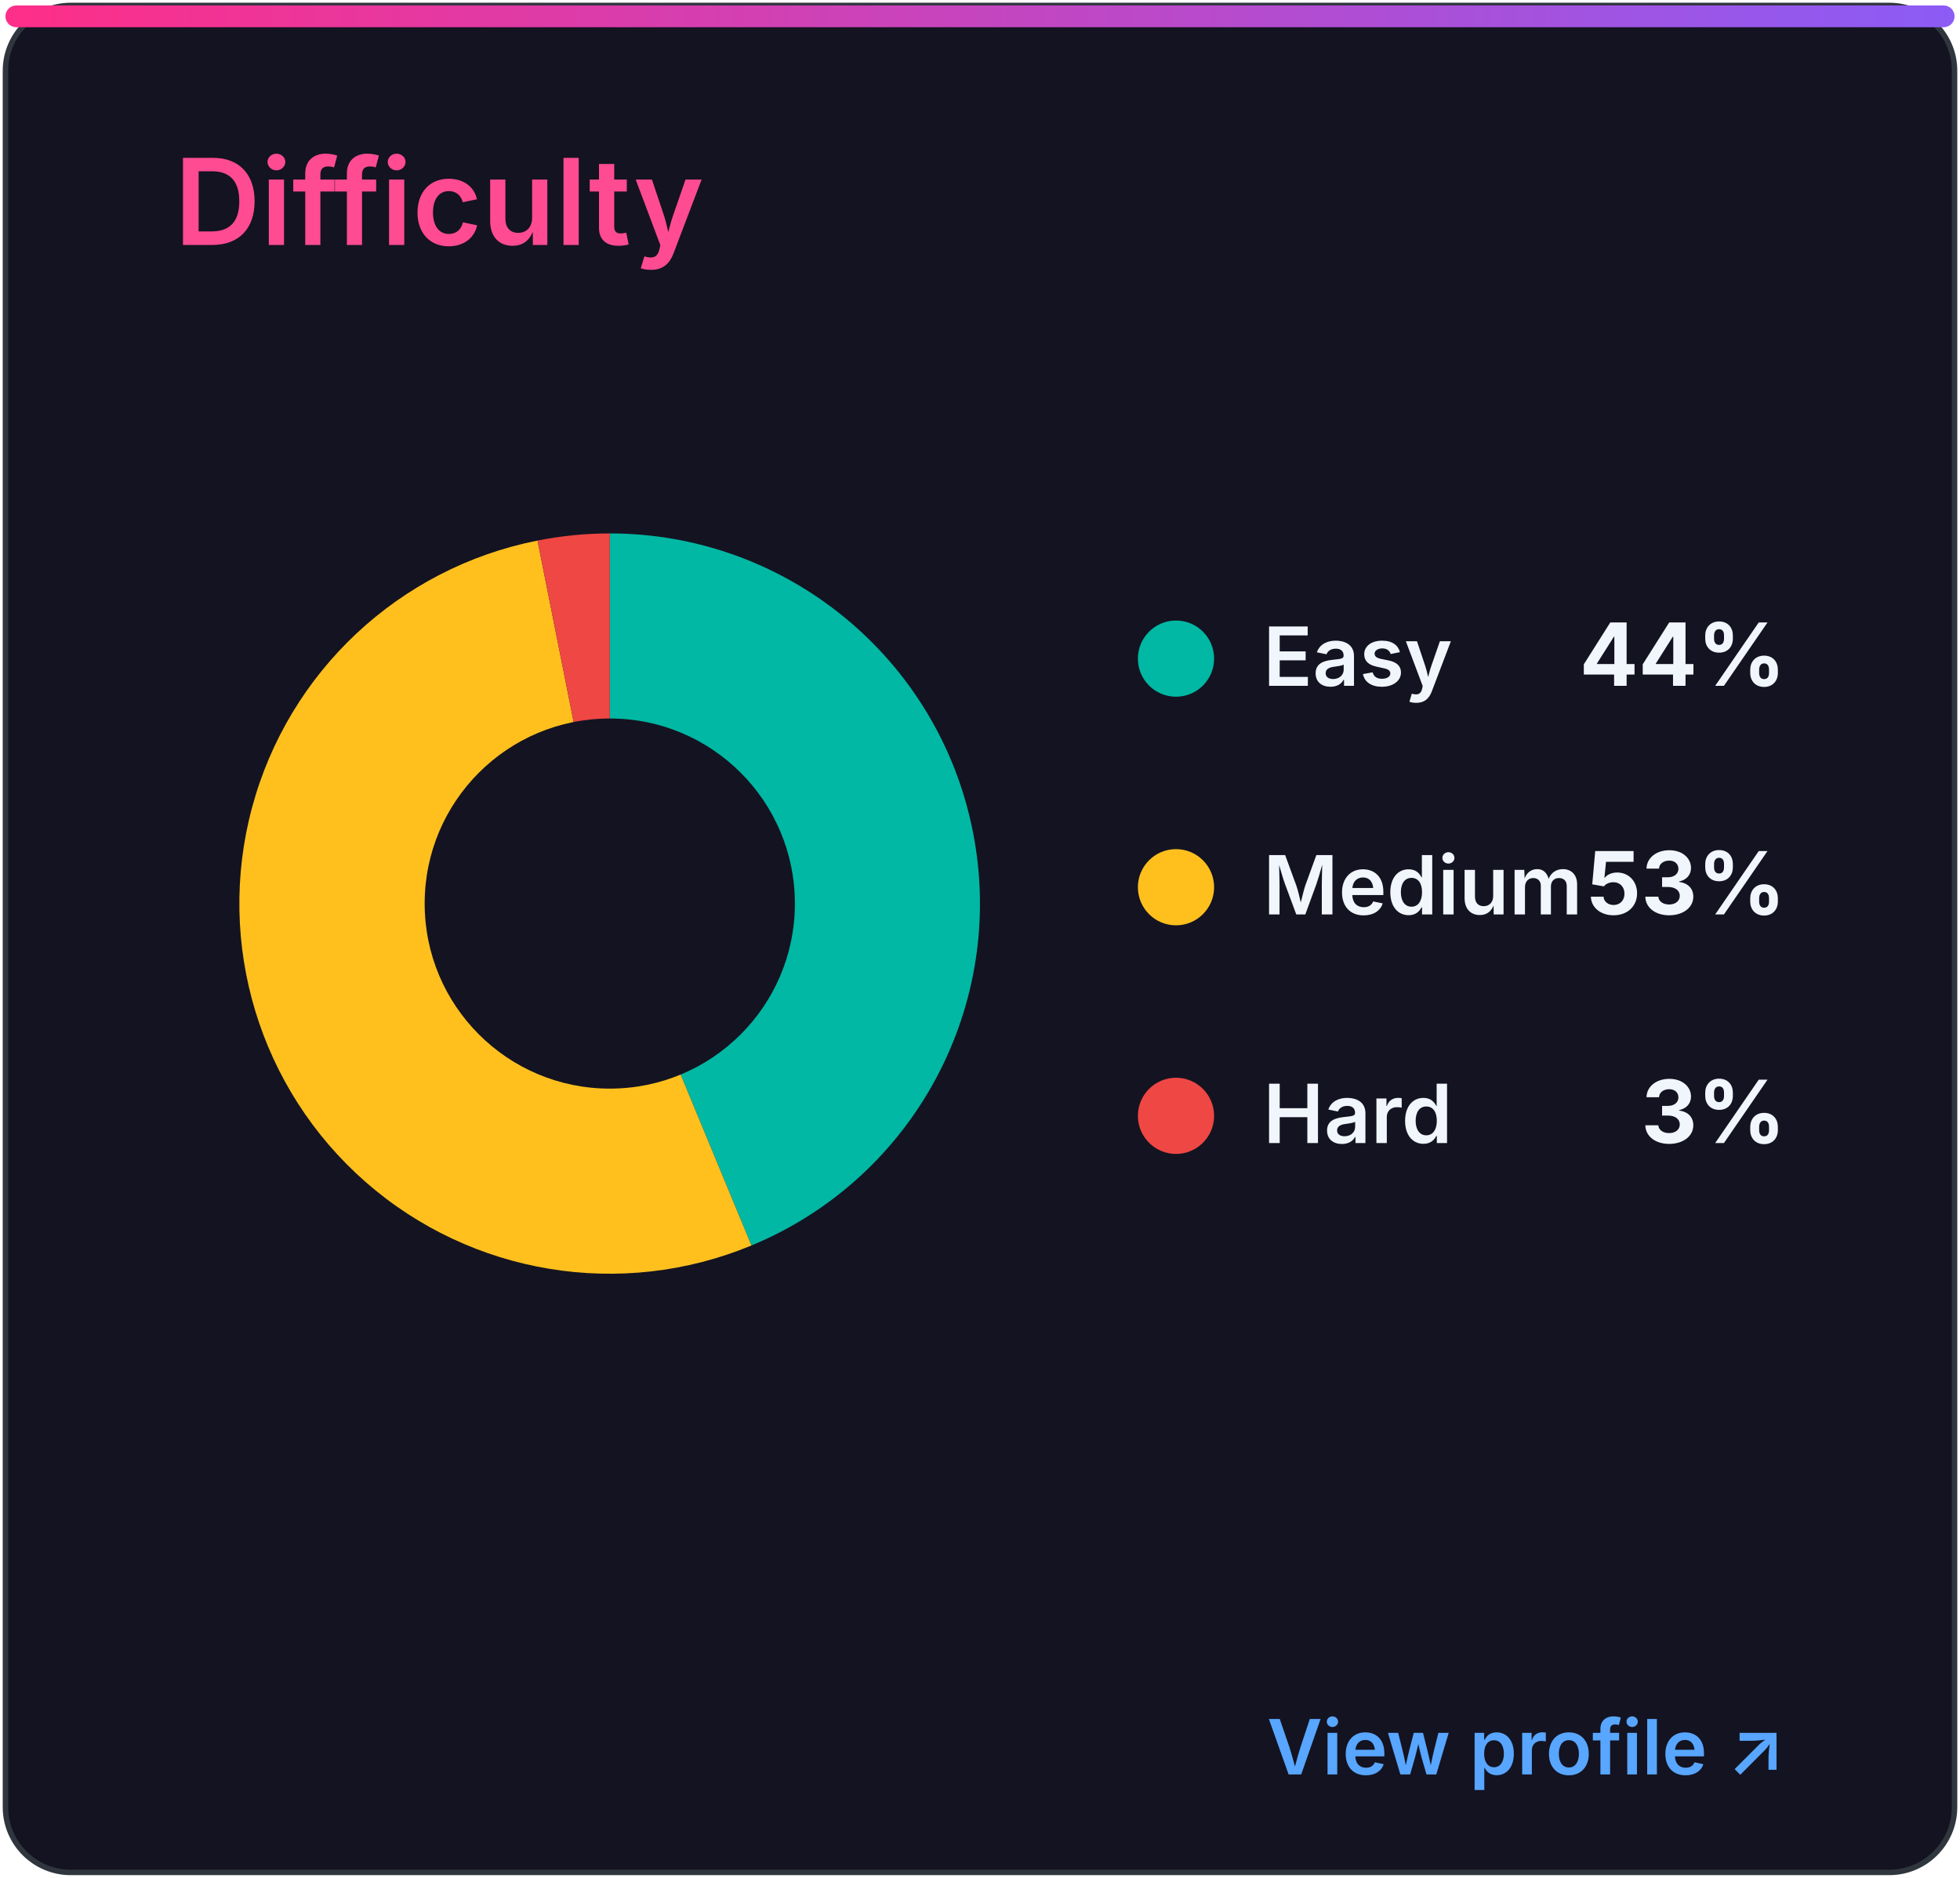
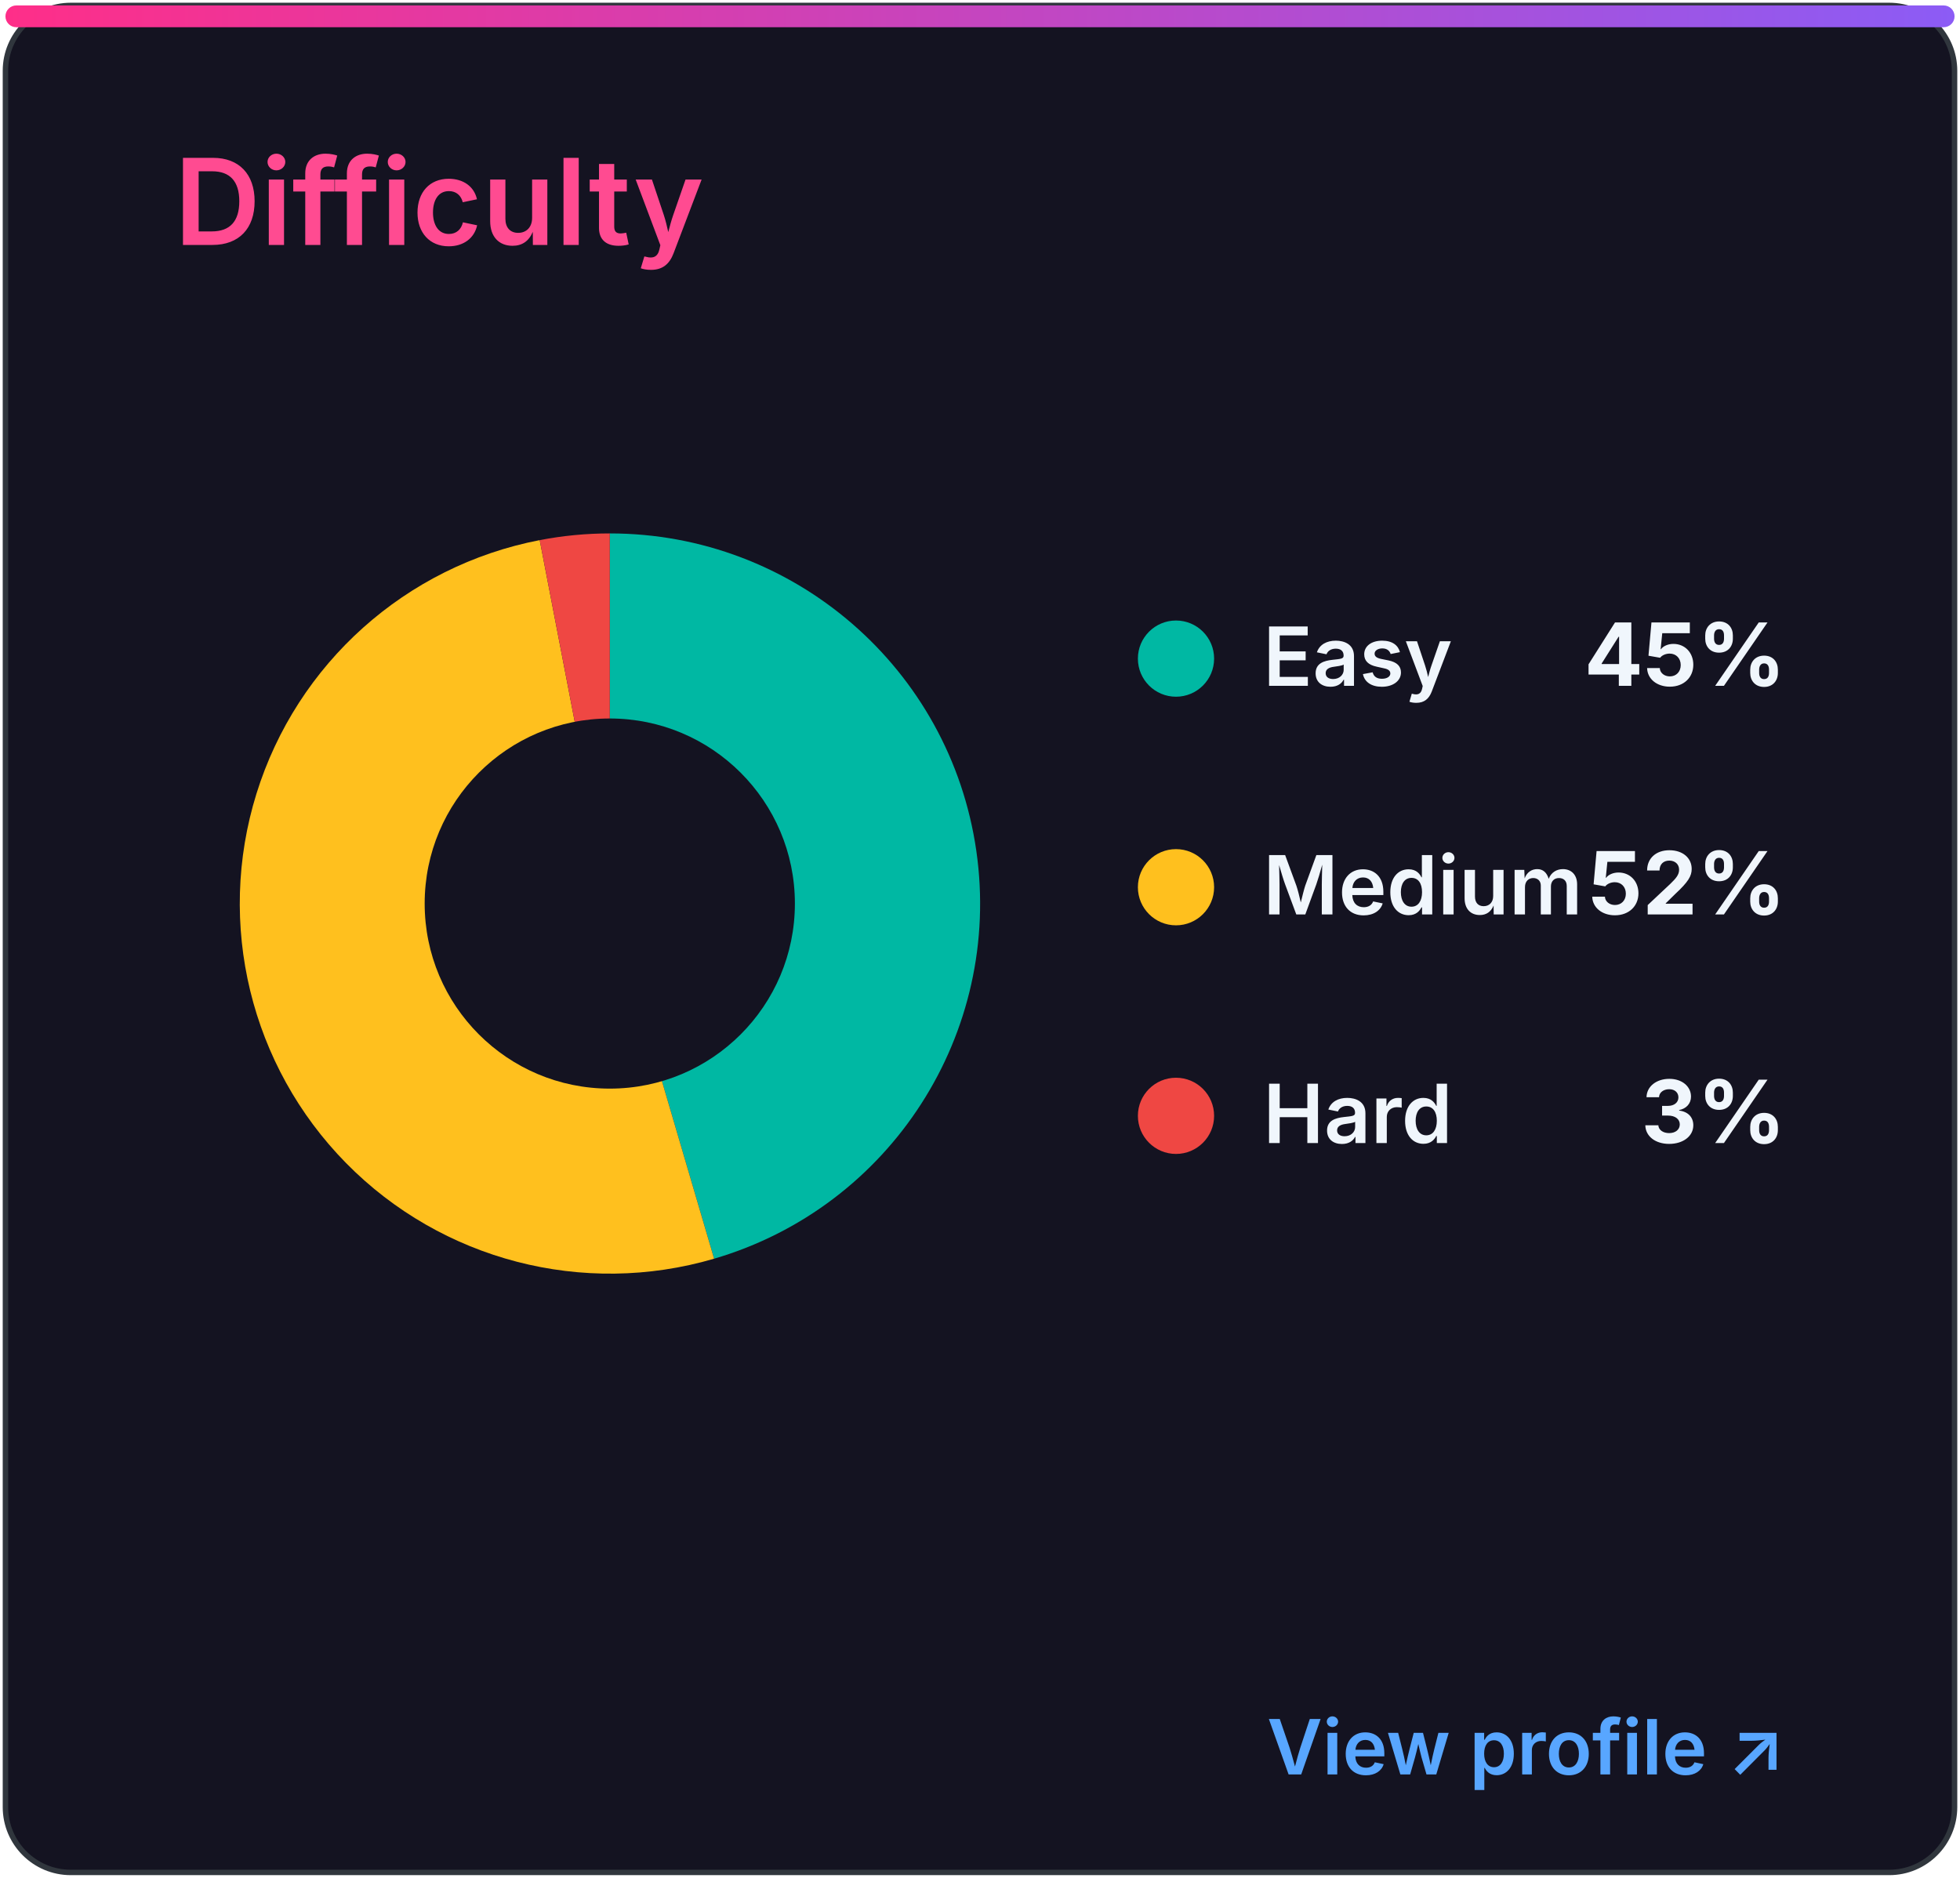
<svg xmlns="http://www.w3.org/2000/svg" width="360" height="345" viewBox="0 0 360 345" role="img" aria-labelledby="title desc">
  <defs>
    <linearGradient id="accent" x1="0" x2="1">
      <stop stop-color="#ff2e88" />
      <stop offset="1" stop-color="#8b5cf6" />
    </linearGradient>
    <clipPath id="bar">
      <rect x="32" y="82" width="296" height="8" rx="4" />
    </clipPath>
    <style>
.heading{font:600 22px -apple-system,BlinkMacSystemFont,'Segoe UI',sans-serif;fill:#ff4b91}
.eyebrow{font:600 10px -apple-system,BlinkMacSystemFont,'Segoe UI',sans-serif;letter-spacing:1.2px;fill:#8b949e}
.total{font:700 52px -apple-system,BlinkMacSystemFont,'Segoe UI',sans-serif;fill:#f0f6fc}
.metric{font:600 15px -apple-system,BlinkMacSystemFont,'Segoe UI',sans-serif;fill:#f0f6fc}
.count{font:700 16px -apple-system,BlinkMacSystemFont,'Segoe UI',sans-serif;fill:#f0f6fc}
.muted{font:500 13px -apple-system,BlinkMacSystemFont,'Segoe UI',sans-serif;fill:#8b949e}
.language{font:700 31px -apple-system,BlinkMacSystemFont,'Segoe UI',sans-serif;fill:#f0f6fc}
.link{font:600 14px -apple-system,BlinkMacSystemFont,'Segoe UI',sans-serif;fill:#58a6ff}
</style>
  </defs>
  <rect x="1" y="1" width="358" height="343" rx="12" fill="#141321" stroke="#30363d" />
  <rect x="1" y="1" width="358" height="4" rx="2" fill="url(#accent)" />
  <text x="32" y="45" class="heading">Difficulty</text>
-   <path d="M 112 166 L 112.00 98.00 A 68 68 0 0 1 138.02 228.82 Z" fill="#00b8a3" />
-   <path d="M 112 166 L 138.02 228.82 A 68 68 0 1 1 98.73 99.31 Z" fill="#ffc01e" />
-   <path d="M 112 166 L 98.73 99.31 A 68 68 0 0 1 112.00 98.00 Z" fill="#ef4743" />
+   <path d="M 112 166 L 112.00 98.00 A 68 68 0 0 1 131.16 231.25 Z" fill="#00b8a3" />
+   <path d="M 112 166 L 131.16 231.25 A 68 68 0 1 1 99.13 99.23 Z" fill="#ffc01e" />
+   <path d="M 112 166 L 99.13 99.23 A 68 68 0 0 1 112.00 98.00 Z" fill="#ef4743" />
  <circle cx="112" cy="166" r="34" fill="#141321" />
  <circle cx="216" cy="121" r="7" fill="#00b8a3" />
  <text x="232" y="126" class="metric">Easy</text>
-   <text x="328" y="126" class="count" text-anchor="end">44%</text>
+   <text x="328" y="126" class="count" text-anchor="end">45%</text>
  <circle cx="216" cy="163" r="7" fill="#ffc01e" />
  <text x="232" y="168" class="metric">Medium</text>
-   <text x="328" y="168" class="count" text-anchor="end">53%</text>
+   <text x="328" y="168" class="count" text-anchor="end">52%</text>
  <circle cx="216" cy="205" r="7" fill="#ef4743" />
  <text x="232" y="210" class="metric">Hard</text>
  <text x="328" y="210" class="count" text-anchor="end">3%</text>
  <text x="328" y="326" class="link" text-anchor="end">View profile ↗</text>
</svg>
